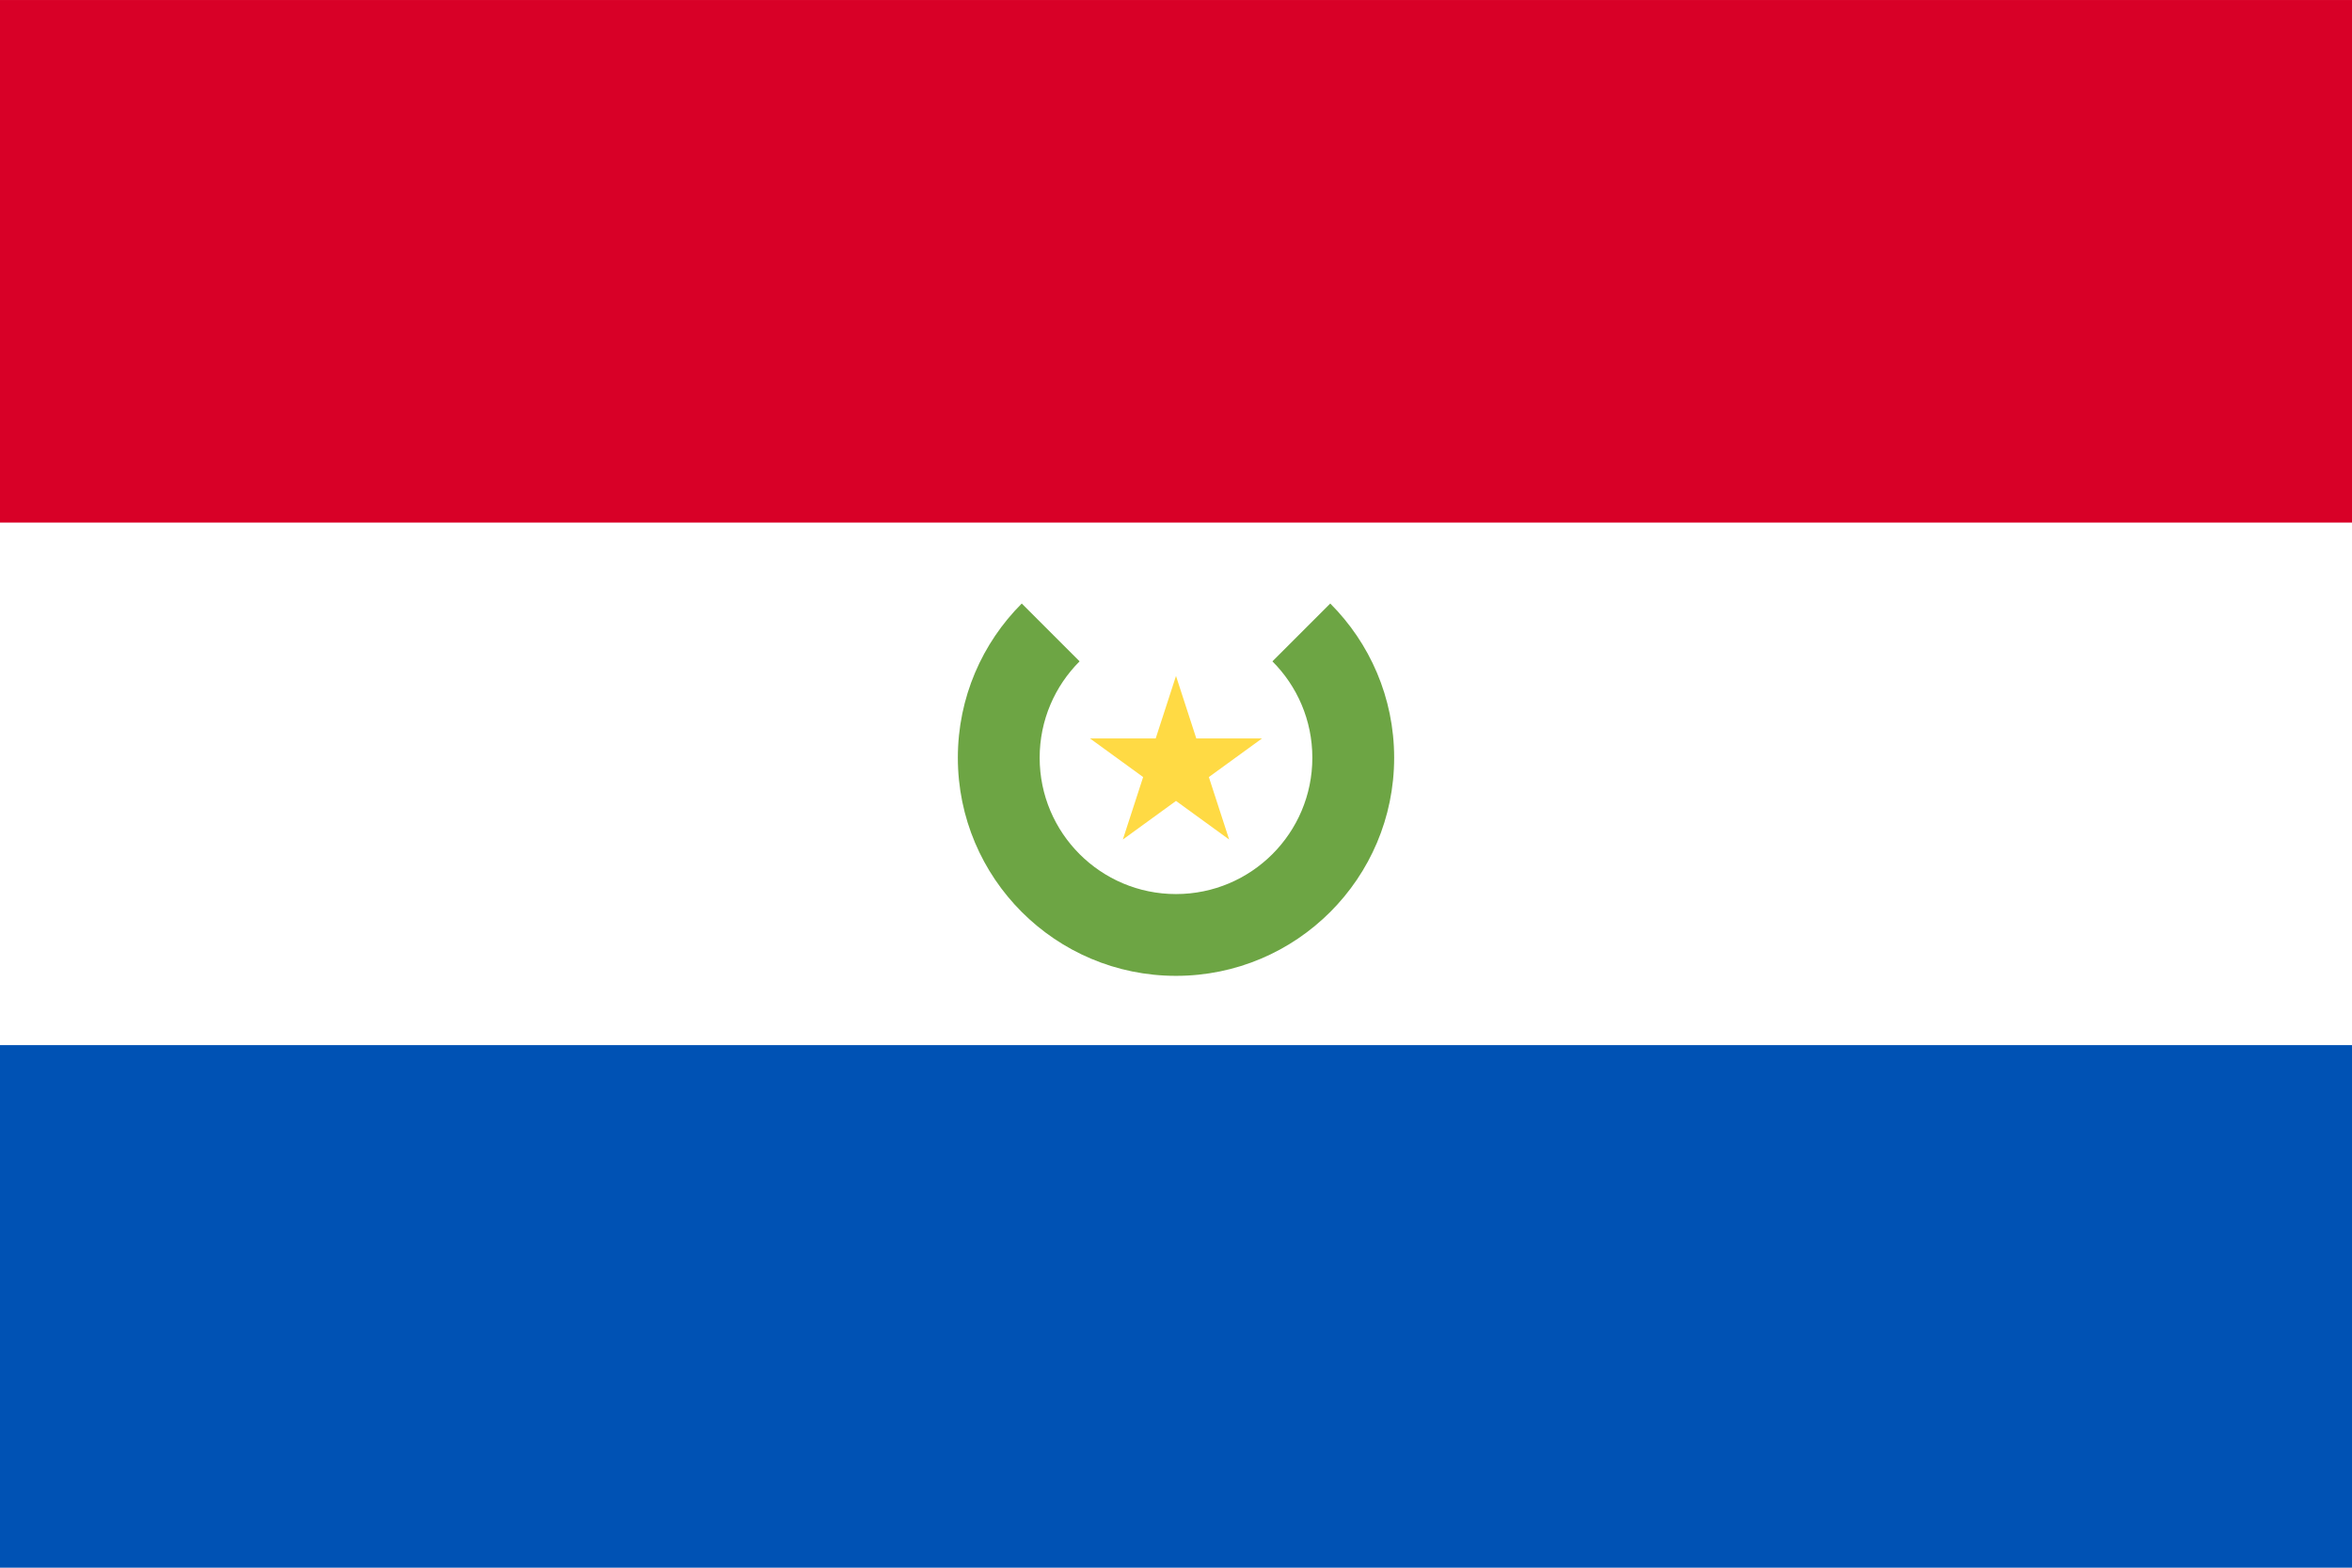
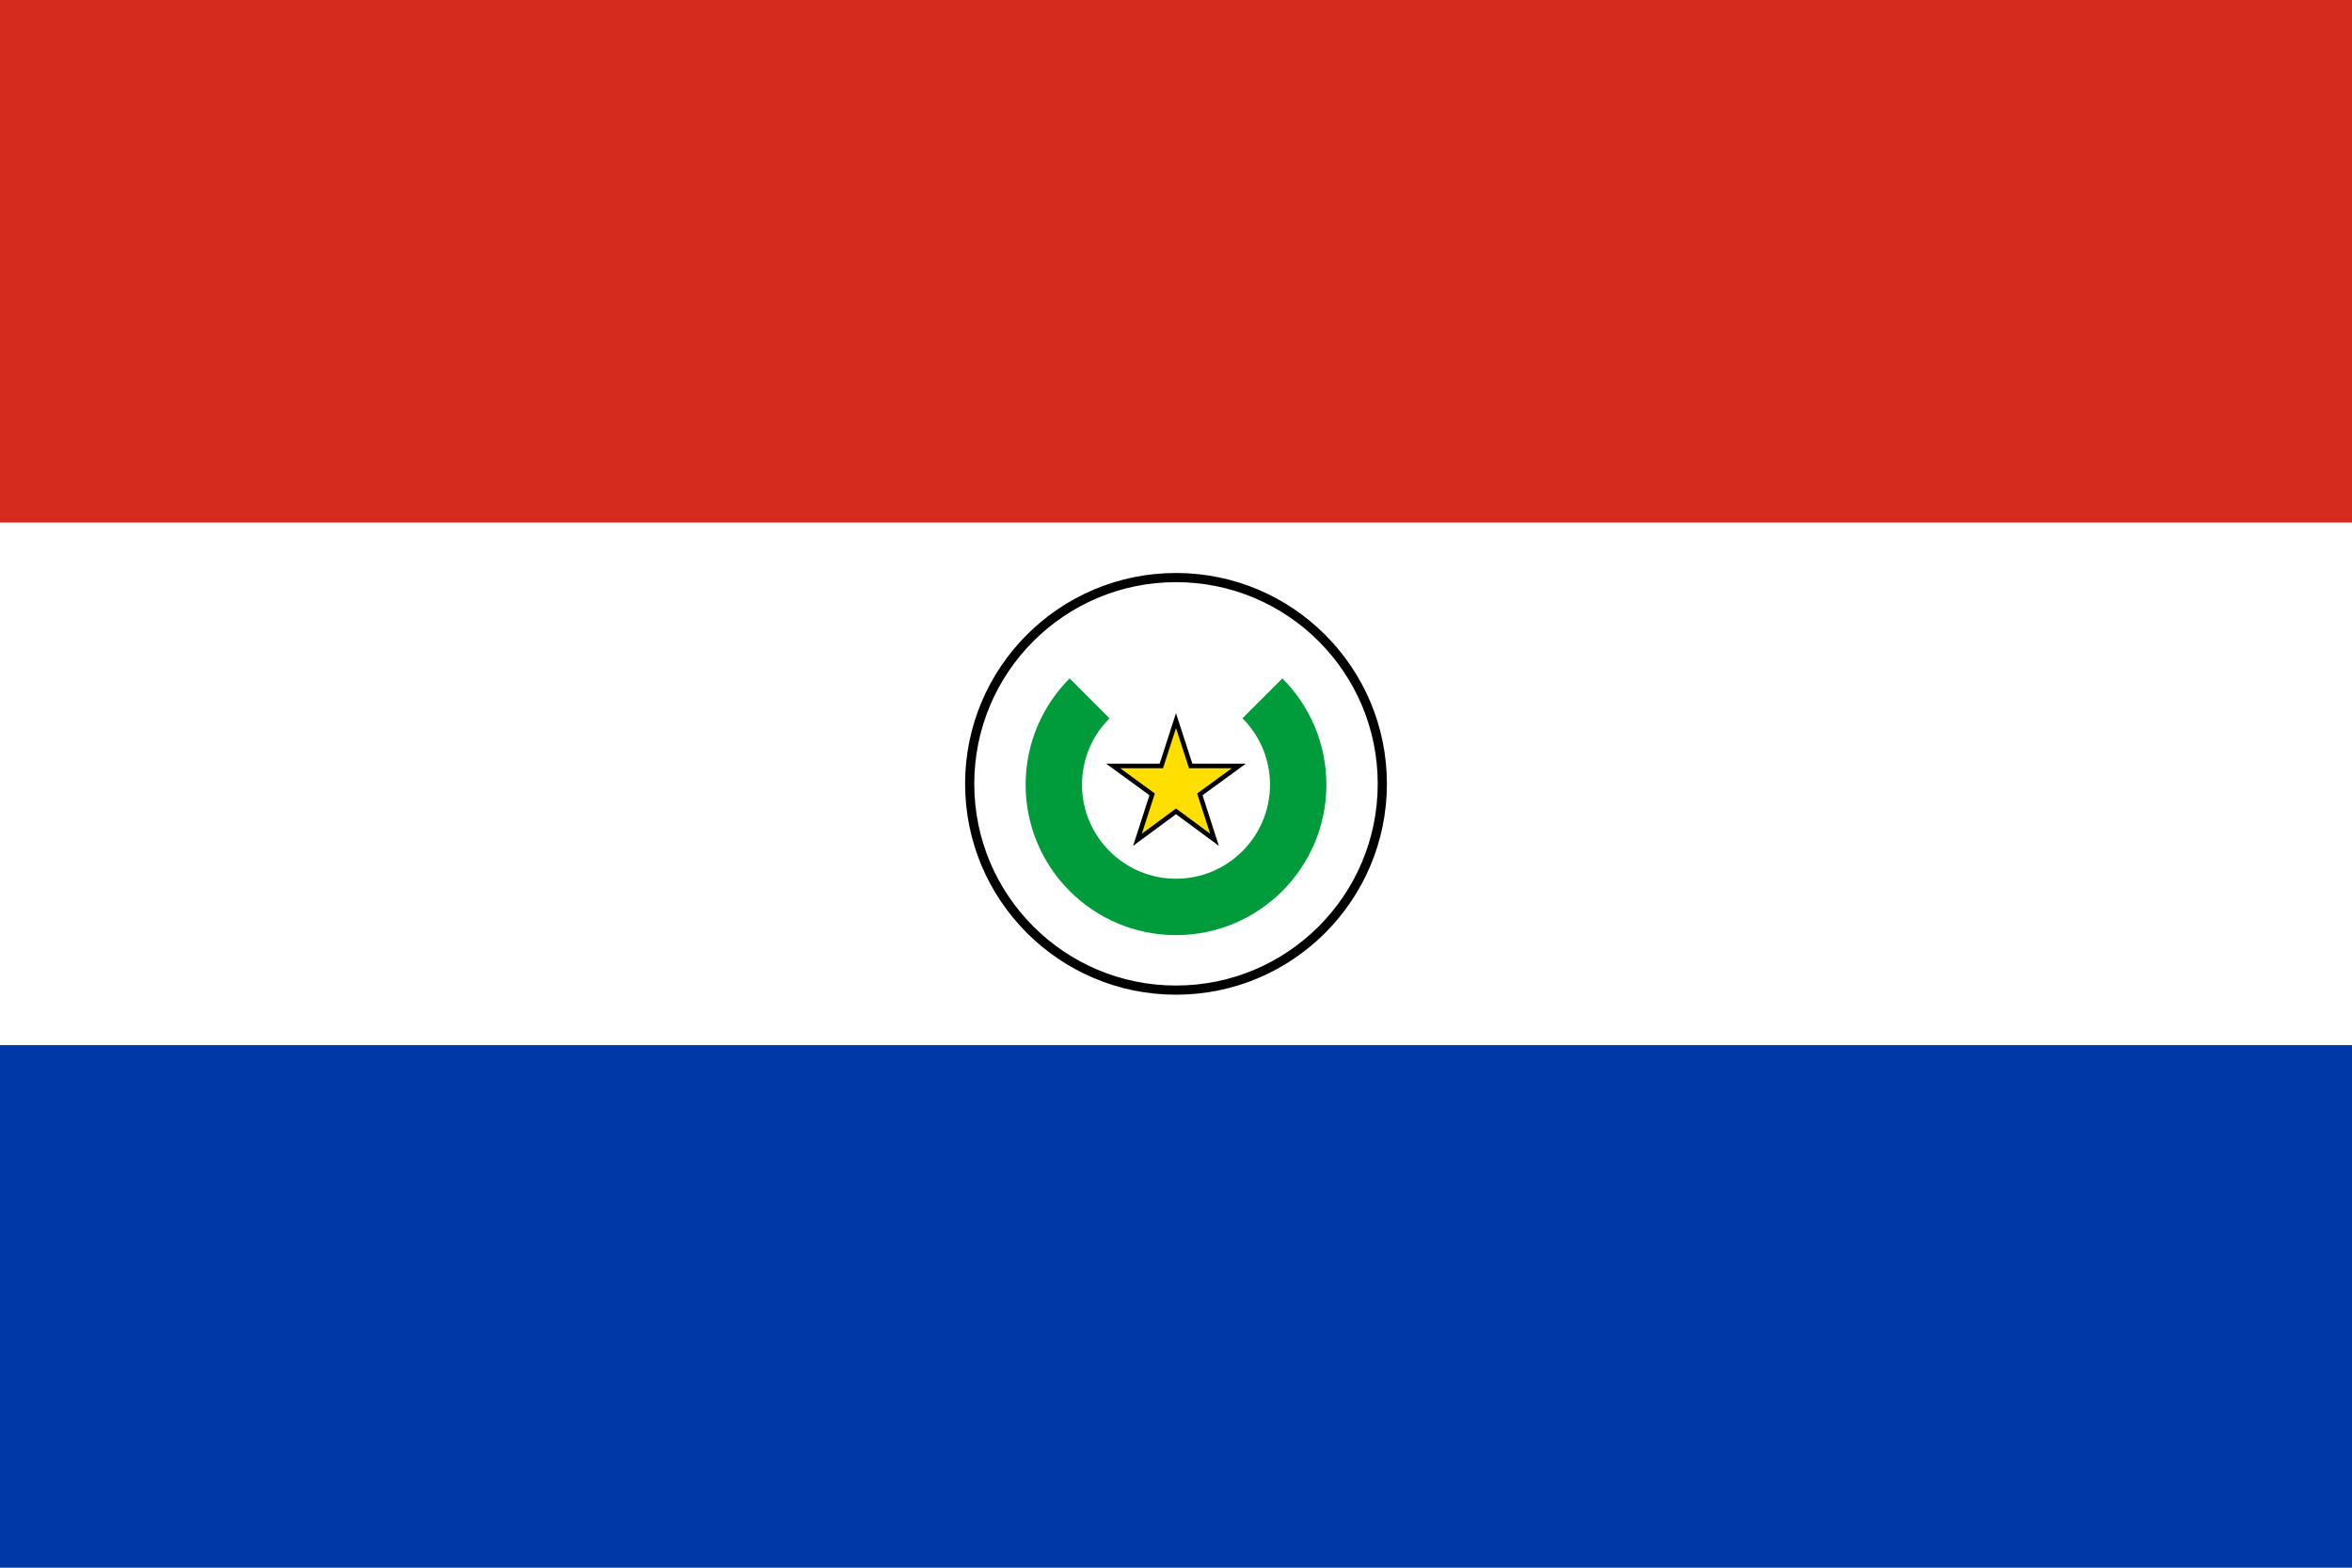
- <svg xmlns="http://www.w3.org/2000/svg" viewBox="0 85.333 512 341.333">
-   <path fill="#FFF" d="M0 85.337h512v341.326H0z" />
-   <path fill="#D80027" d="M0 85.337h512v113.775H0z" />
-   <path fill="#0052B4" d="M0 312.888h512v113.775H0z" />
-   <path fill="#6DA544" d="m289.579 216.738-12.592 12.592c5.37 5.372 8.693 12.792 8.693 20.988 0 16.392-13.289 29.68-29.68 29.68-16.392 0-29.68-13.289-29.68-29.68 0-8.195 3.322-15.616 8.693-20.988l-12.592-12.592c-8.594 8.594-13.91 20.466-13.91 33.579 0 26.228 21.261 47.489 47.489 47.489s47.489-21.261 47.489-47.489c0-13.112-5.316-24.985-13.91-33.579z" />
-   <path fill="#FFDA44" d="m256 232.51 4.421 13.605h14.304l-11.573 8.408 4.421 13.604L256 259.719l-11.573 8.408 4.421-13.604-11.573-8.408h14.304z" />
+ <svg xmlns="http://www.w3.org/2000/svg" viewBox="0 0 513 342">
+   <path fill="#FFF" d="M0 0h513v342H0z" />
+   <path fill="#D52B1E" d="M0 0h513v114H0z" />
+   <path fill="#0038A8" d="M0 228h513v114H0z" />
+   <path fill="#009B3A" d="m279.7 148-8.7 8.7c3.7 3.7 6 8.8 6 14.5 0 11.3-9.2 20.5-20.5 20.5s-20.5-9.2-20.5-20.5c0-5.7 2.3-10.8 6-14.5l-8.7-8.7c-5.9 5.9-9.6 14.1-9.6 23.2 0 18.1 14.7 32.8 32.8 32.8s32.8-14.7 32.8-32.8c0-9.1-3.7-17.3-9.6-23.2z" />
+   <path fill="#FEDF00" stroke="#000" d="m256.5 157.2 3.2 9.9h10.5l-8.5 6.2 3.2 9.9-8.4-6.2-8.4 6.2 3.2-9.9-8.5-6.2h10.5z" />
+   <circle fill="none" stroke="#000" stroke-width="2" cx="256.5" cy="171" r="45" />
</svg>
